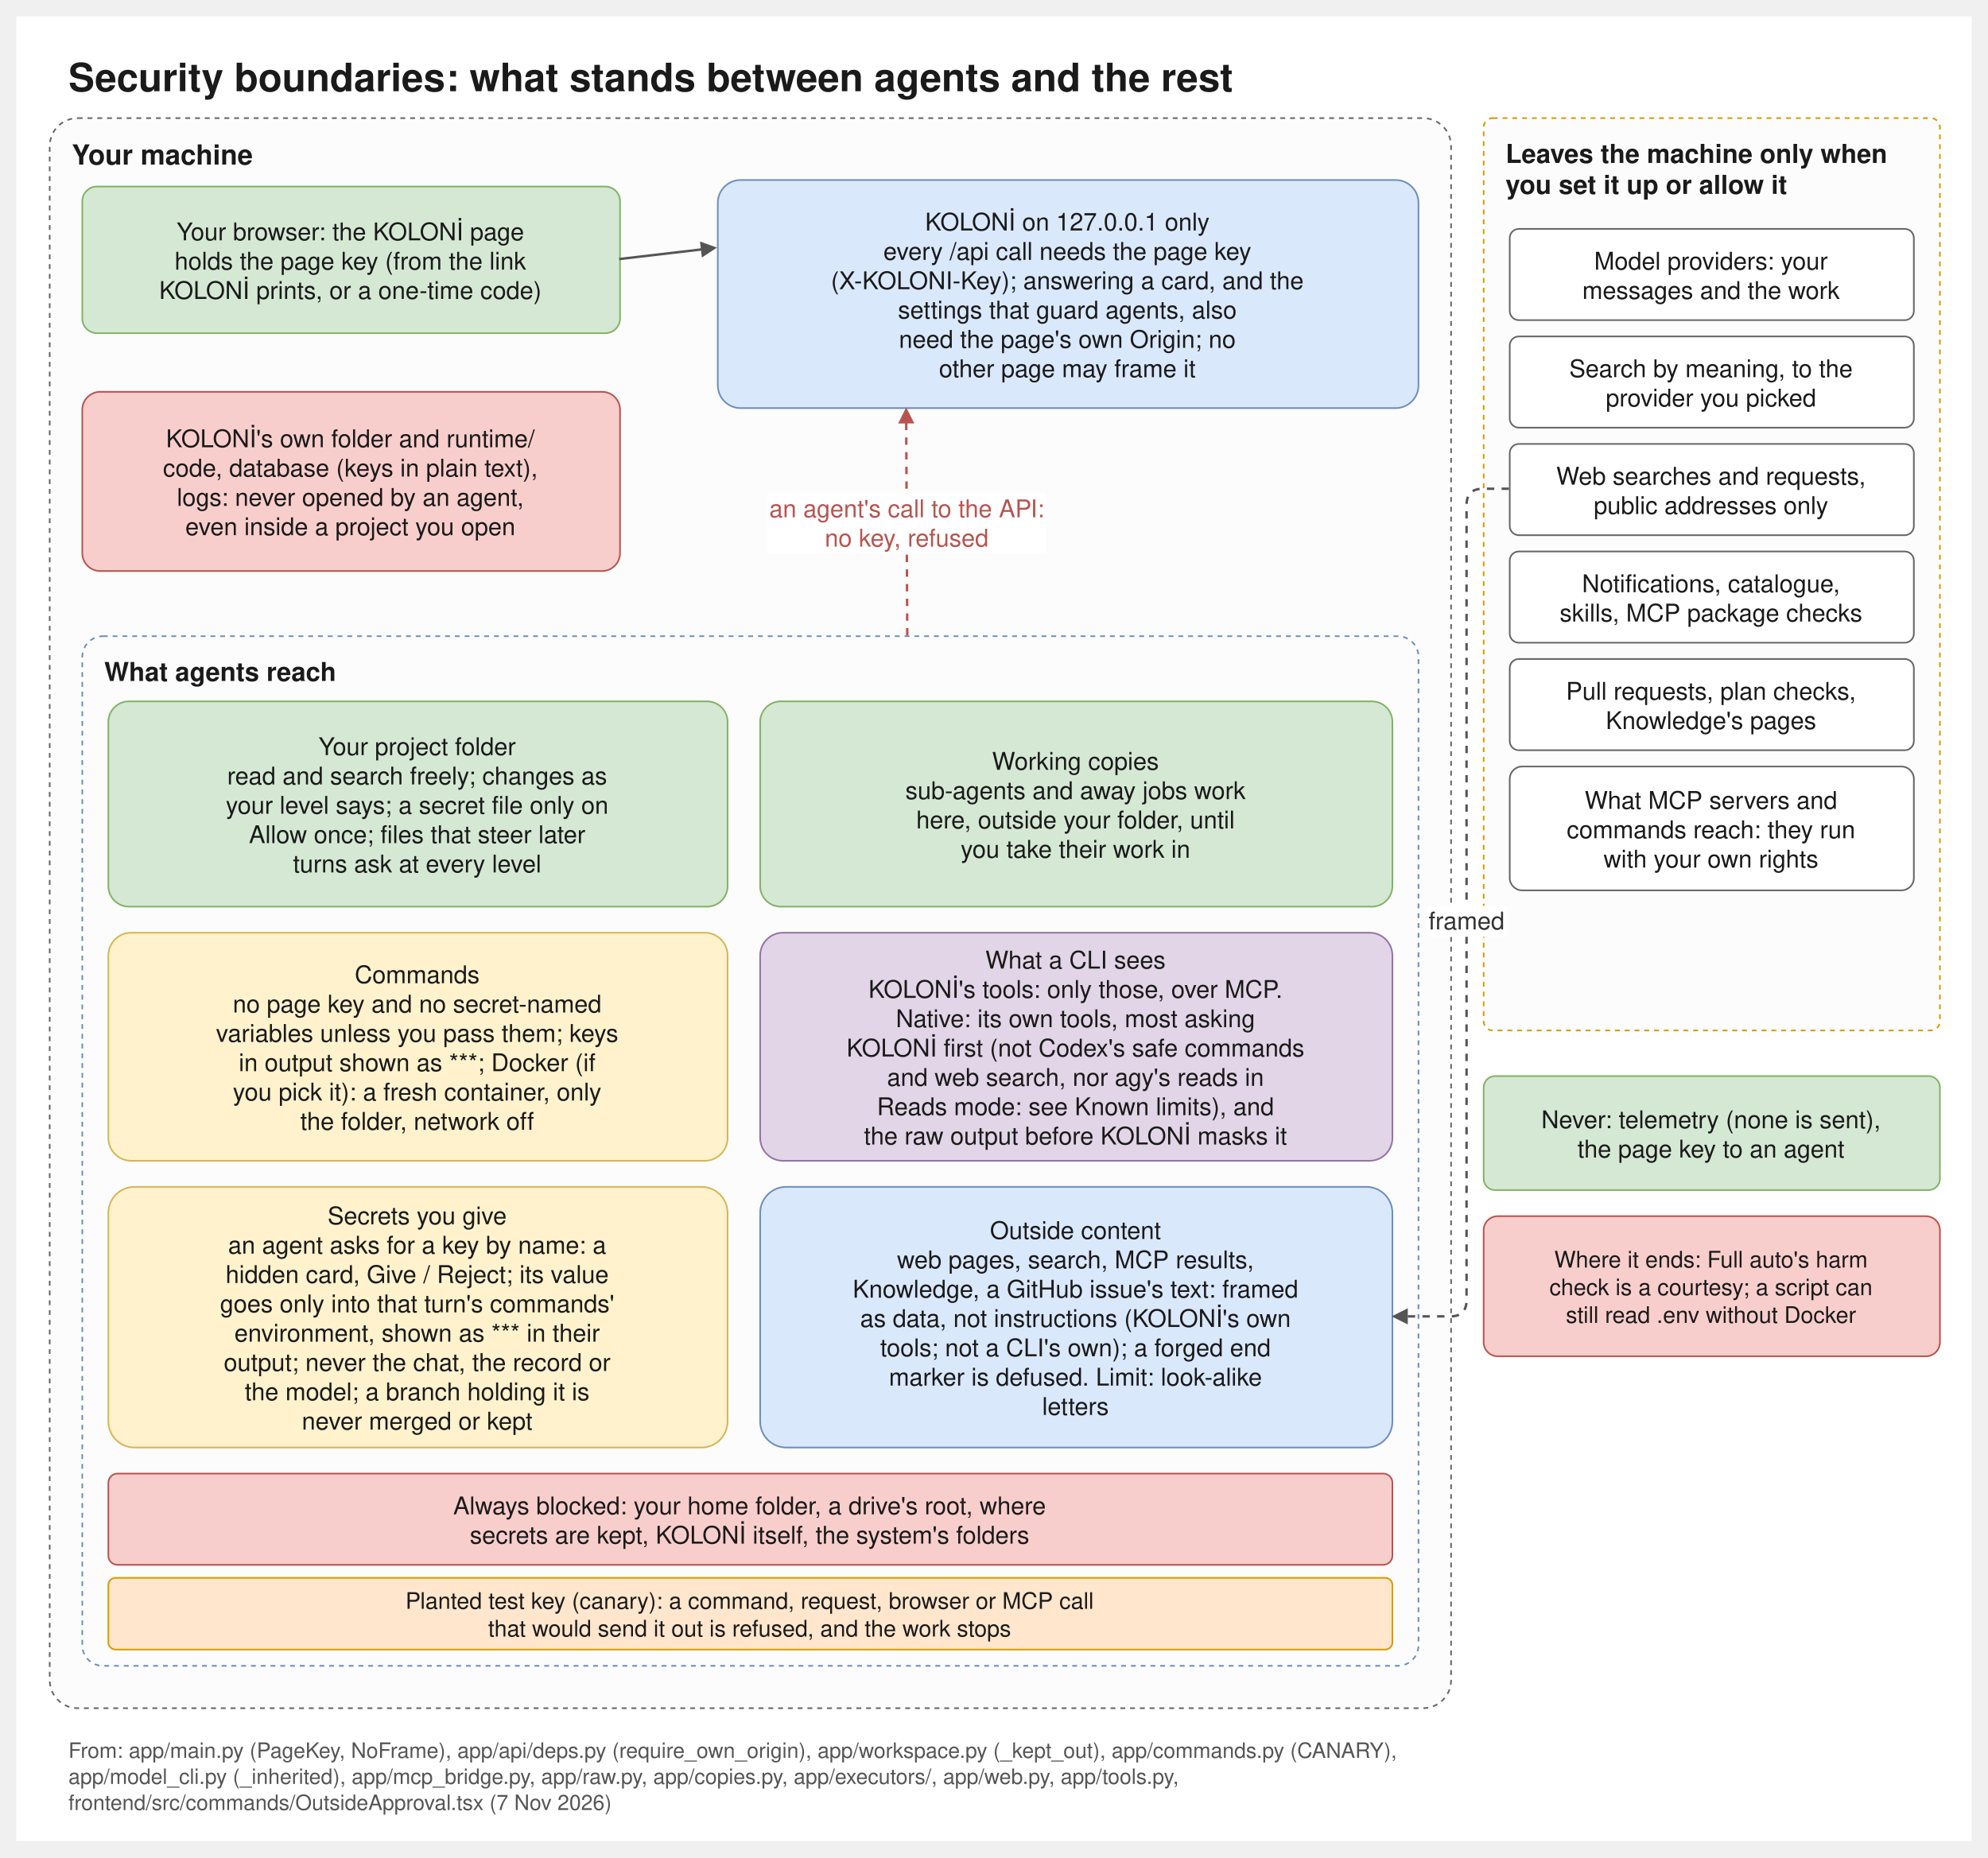
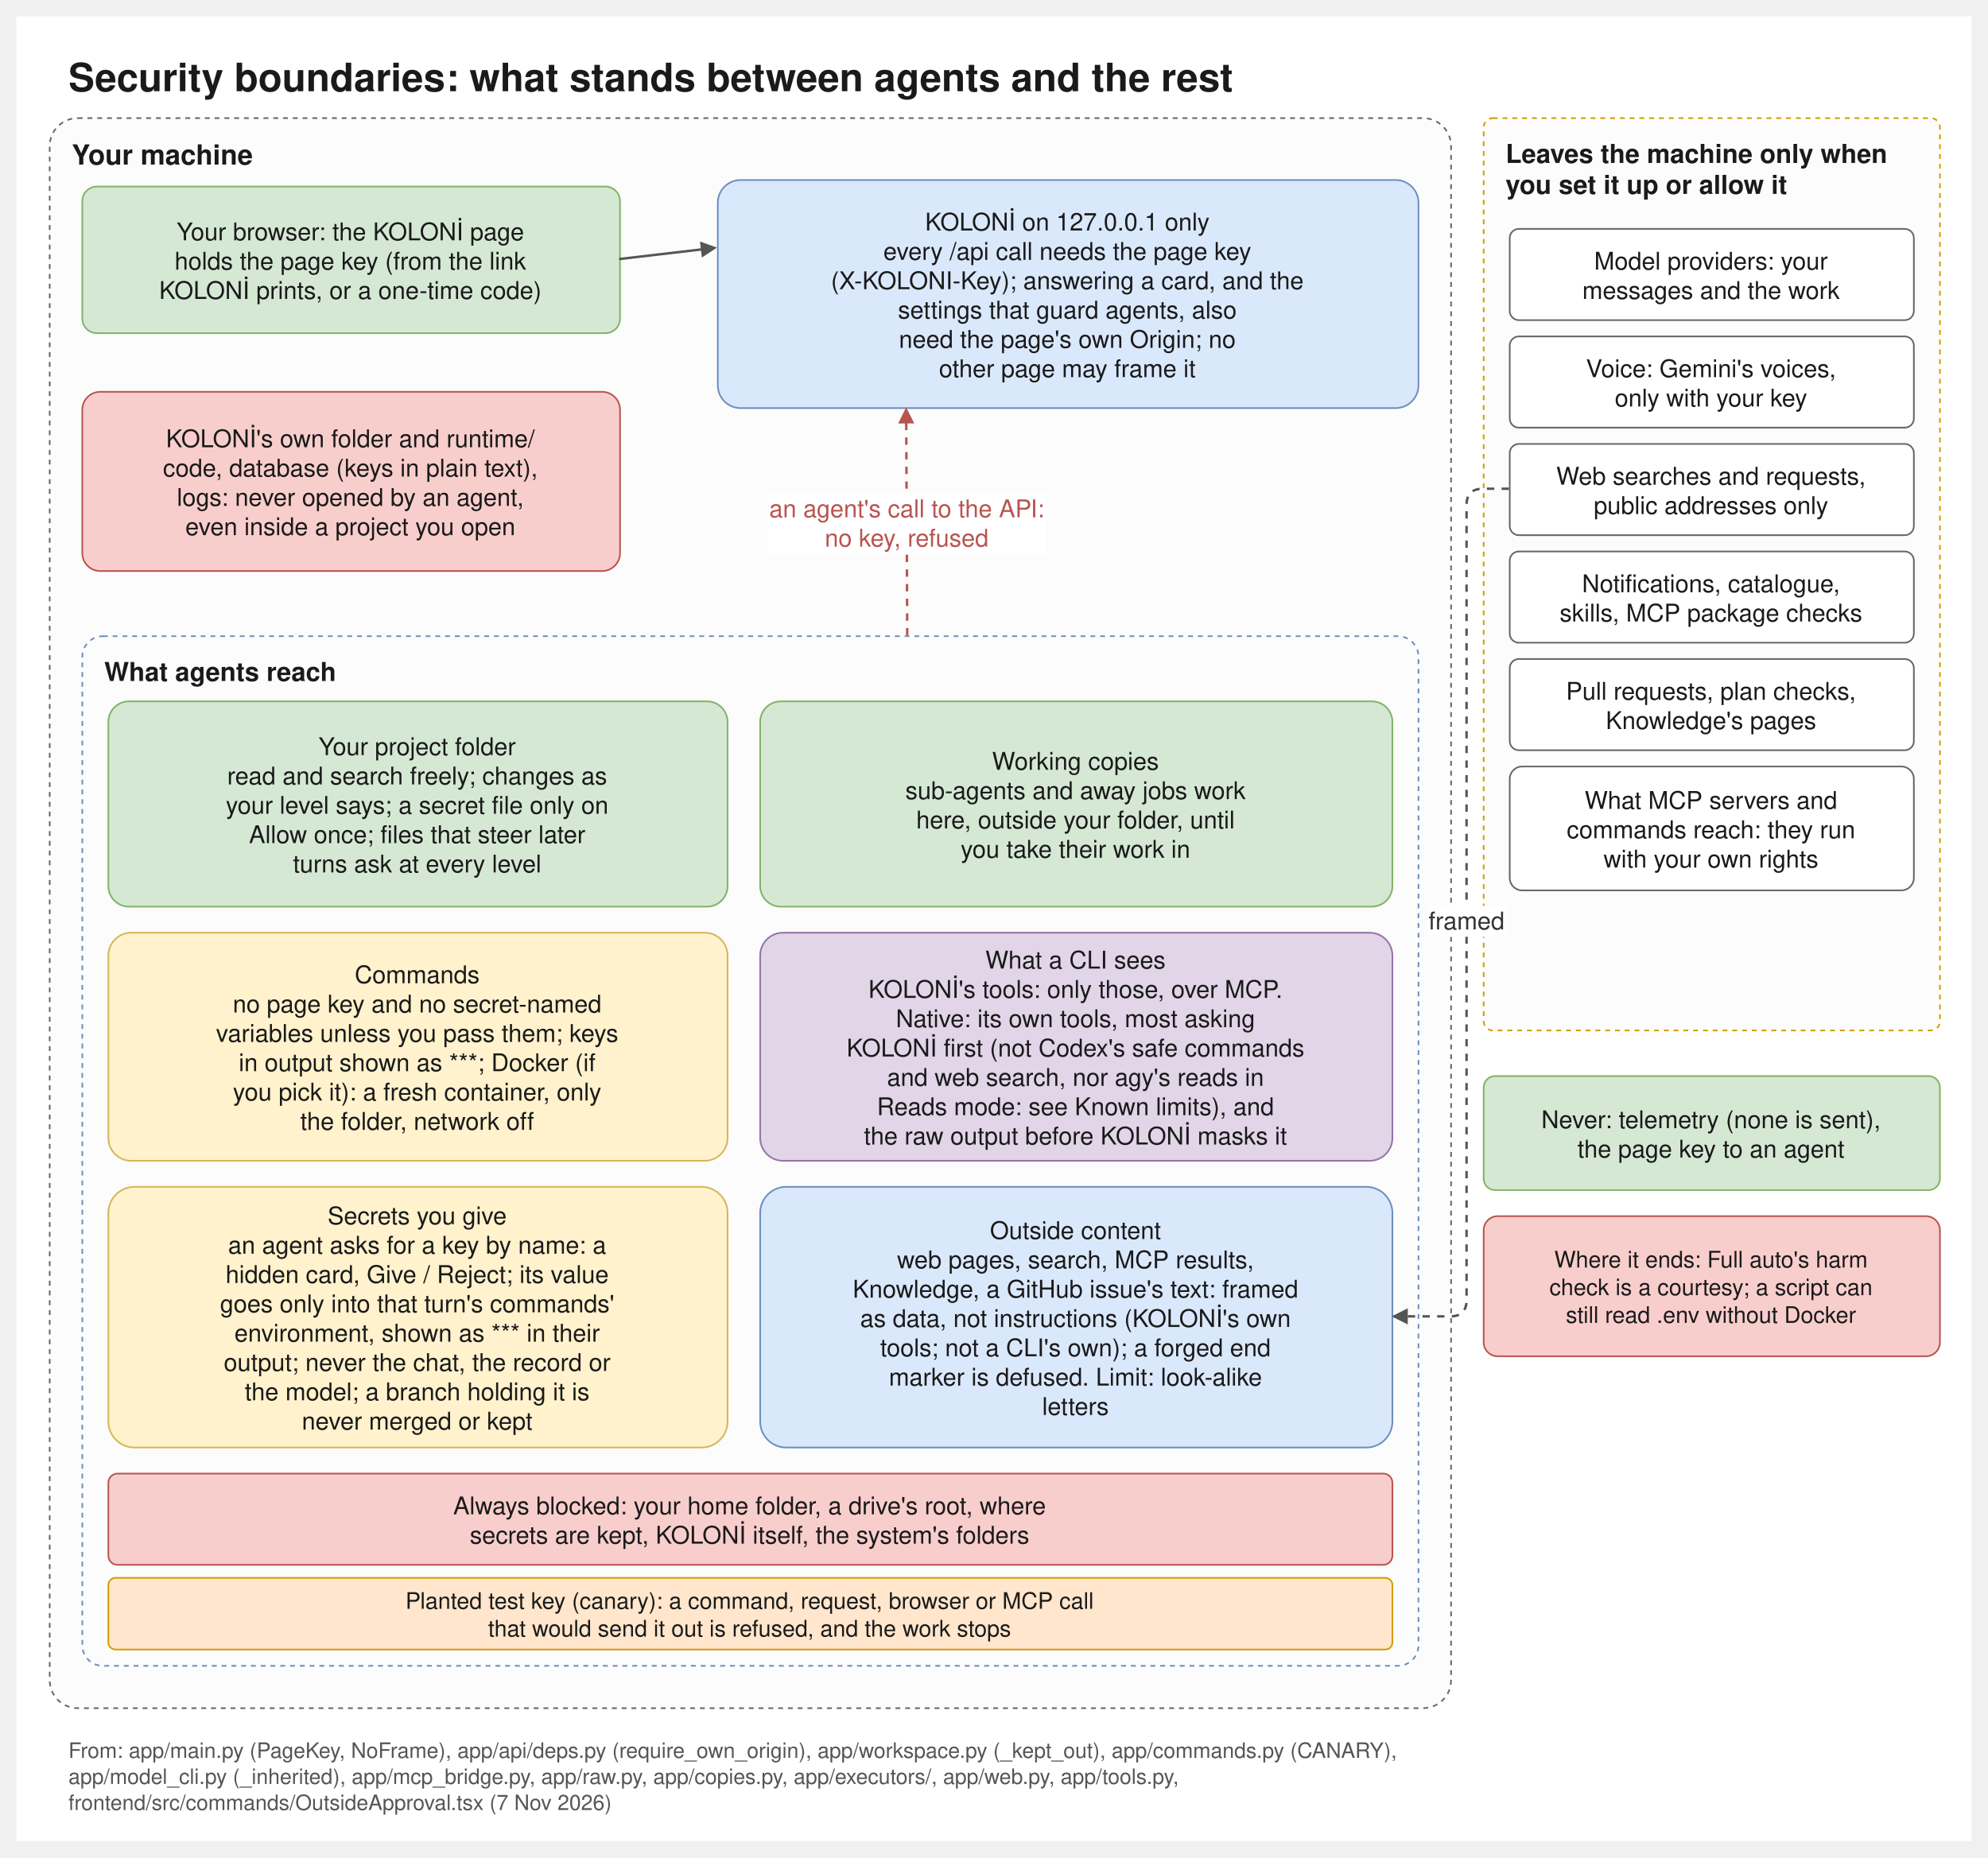
<svg xmlns="http://www.w3.org/2000/svg" style="background: transparent; background-color: transparent;" version="1.1" width="1220px" height="1140px" viewBox="0 0 1220 1140">
  <defs />
  <g>
    <g data-cell-id="0">
      <g data-cell-id="1">
        <g data-cell-id="backdrop">
          <g>
            <rect x="10" y="10" width="1200" height="1120" fill="#ffffff" stroke="none" pointer-events="all" style="fill: light-dark(rgb(255, 255, 255), rgb(18, 18, 18));" />
          </g>
        </g>
        <g data-cell-id="title">
          <g>
            <rect x="40" y="26" width="1140" height="36" fill="none" stroke="none" pointer-events="all" />
          </g>
          <g>
            <g fill="#1a1a1a" font-family="Helvetica" font-weight="bold" text-anchor="start" font-size="24px" style="fill: light-dark(rgb(26, 26, 26), rgb(215, 215, 215));">
              <text x="42" y="56">Security boundaries: what stands between agents and the rest</text>
            </g>
          </g>
        </g>
        <g data-cell-id="machine">
          <g transform="translate(0.5,0.5)">
            <rect x="30" y="72" width="860" height="976" rx="17.2" ry="17.2" fill="#fcfcfc" stroke="#666666" stroke-dasharray="3 3" pointer-events="all" style="fill: light-dark(rgb(252, 252, 252), rgb(20, 20, 20)); stroke: light-dark(rgb(102, 102, 102), rgb(149, 149, 149));" />
          </g>
          <g>
            <g fill="#1a1a1a" font-family="Helvetica" font-weight="bold" text-anchor="start" font-size="17px" style="fill: light-dark(rgb(26, 26, 26), rgb(215, 215, 215));">
              <text x="44" y="101">Your machine</text>
            </g>
          </g>
        </g>
        <g data-cell-id="page">
          <g transform="translate(0.5,0.5)">
            <rect x="50" y="114" width="330" height="90" rx="9" ry="9" fill="#d5e8d4" stroke="#82b366" pointer-events="all" style="fill: light-dark(rgb(213, 232, 212), rgb(31, 47, 30)); stroke: light-dark(rgb(130, 179, 102), rgb(68, 110, 44));" />
          </g>
          <g>
            <g fill="#1a1a1a" font-family="Helvetica" text-anchor="middle" font-size="15px" style="fill: light-dark(rgb(26, 26, 26), rgb(215, 215, 215));">
              <text x="215" y="147.5">Your browser: the KOLONİ page</text>
              <text x="215" y="165.5">holds the page key (from the link</text>
              <text x="215" y="183.5">KOLONİ prints, or a one-time code)</text>
            </g>
          </g>
        </g>
        <g data-cell-id="koloni">
          <g transform="translate(0.5,0.5)">
            <rect x="440" y="110" width="430" height="140" rx="14" ry="14" fill="#dae8fc" stroke="#6c8ebf" pointer-events="all" style="fill: light-dark(rgb(218, 232, 252), rgb(29, 41, 59)); stroke: light-dark(rgb(108, 142, 191), rgb(92, 121, 163));" />
          </g>
          <g>
            <g fill="#1a1a1a" font-family="Helvetica" text-anchor="middle" font-size="15px" style="fill: light-dark(rgb(26, 26, 26), rgb(215, 215, 215));">
              <text x="655" y="141.5">KOLONİ on 127.0.0.1 only</text>
              <text x="655" y="159.5">every /api call needs the page key</text>
              <text x="655" y="177.5">(X-KOLONI-Key); answering a card, and the</text>
              <text x="655" y="195.5">settings that guard agents, also</text>
              <text x="655" y="213.5">need the page's own Origin; no</text>
              <text x="655" y="231.5">other page may frame it</text>
            </g>
          </g>
        </g>
        <g data-cell-id="e5">
          <g>
            <path d="M 380 159 L 430.88 153.06" fill="none" stroke="#555555" stroke-width="1.5" stroke-miterlimit="10" pointer-events="stroke" style="stroke: light-dark(rgb(85, 85, 85), rgb(164, 164, 164));" />
            <path d="M 438.33 152.19 L 431.32 156.79 L 430.45 149.34 Z" fill="#555555" stroke="#555555" stroke-width="1.5" stroke-miterlimit="10" pointer-events="all" style="fill: light-dark(rgb(85, 85, 85), rgb(164, 164, 164)); stroke: light-dark(rgb(85, 85, 85), rgb(164, 164, 164));" />
          </g>
        </g>
        <g data-cell-id="own">
          <g transform="translate(0.5,0.5)">
            <rect x="50" y="240" width="330" height="110" rx="11" ry="11" fill="#f8cecc" stroke="#b85450" pointer-events="all" style="fill: light-dark(rgb(248, 206, 204), rgb(81, 45, 43)); stroke: light-dark(rgb(184, 84, 80), rgb(215, 129, 126));" />
          </g>
          <g>
            <g fill="#1a1a1a" font-family="Helvetica" text-anchor="middle" font-size="15px" style="fill: light-dark(rgb(26, 26, 26), rgb(215, 215, 215));">
              <text x="215" y="274.5">KOLONİ's own folder and runtime/</text>
              <text x="215" y="292.5">code, database (keys in plain text),</text>
              <text x="215" y="310.5">logs: never opened by an agent,</text>
              <text x="215" y="328.5">even inside a project you open</text>
            </g>
          </g>
        </g>
        <g data-cell-id="agents">
          <g transform="translate(0.5,0.5)">
            <rect x="50" y="390" width="820" height="632" rx="12.64" ry="12.64" fill="#fcfcfc" stroke="#6c8ebf" stroke-dasharray="3 3" pointer-events="all" style="fill: light-dark(rgb(252, 252, 252), rgb(20, 20, 20)); stroke: light-dark(rgb(108, 142, 191), rgb(92, 121, 163));" />
          </g>
          <g>
            <g fill="#1a1a1a" font-family="Helvetica" font-weight="bold" text-anchor="start" font-size="16px" style="fill: light-dark(rgb(26, 26, 26), rgb(215, 215, 215));">
              <text x="64" y="418">What agents reach</text>
            </g>
          </g>
        </g>
        <g data-cell-id="proj">
          <g transform="translate(0.5,0.5)">
            <rect x="66" y="430" width="380" height="126" rx="12.6" ry="12.6" fill="#d5e8d4" stroke="#82b366" pointer-events="all" style="fill: light-dark(rgb(213, 232, 212), rgb(31, 47, 30)); stroke: light-dark(rgb(130, 179, 102), rgb(68, 110, 44));" />
          </g>
          <g>
            <g fill="#1a1a1a" font-family="Helvetica" text-anchor="middle" font-size="15px" style="fill: light-dark(rgb(26, 26, 26), rgb(215, 215, 215));">
              <text x="256" y="463.5">Your project folder</text>
              <text x="256" y="481.5">read and search freely; changes as</text>
              <text x="256" y="499.5">your level says; a secret file only on</text>
              <text x="256" y="517.5">Allow once; files that steer later</text>
              <text x="256" y="535.5">turns ask at every level</text>
            </g>
          </g>
        </g>
        <g data-cell-id="copies">
          <g transform="translate(0.5,0.5)">
            <rect x="466" y="430" width="388" height="126" rx="12.6" ry="12.6" fill="#d5e8d4" stroke="#82b366" pointer-events="all" style="fill: light-dark(rgb(213, 232, 212), rgb(31, 47, 30)); stroke: light-dark(rgb(130, 179, 102), rgb(68, 110, 44));" />
          </g>
          <g>
            <g fill="#1a1a1a" font-family="Helvetica" text-anchor="middle" font-size="15px" style="fill: light-dark(rgb(26, 26, 26), rgb(215, 215, 215));">
              <text x="660" y="472.5">Working copies</text>
              <text x="660" y="490.5">sub-agents and away jobs work</text>
              <text x="660" y="508.5">here, outside your folder, until</text>
              <text x="660" y="526.5">you take their work in</text>
            </g>
          </g>
        </g>
        <g data-cell-id="cmd">
          <g transform="translate(0.5,0.5)">
            <rect x="66" y="572" width="380" height="140" rx="14" ry="14" fill="#fff2cc" stroke="#d6b656" pointer-events="all" style="fill: light-dark(rgb(255, 242, 204), rgb(40, 29, 0)); stroke: light-dark(rgb(214, 182, 86), rgb(109, 81, 0));" />
          </g>
          <g>
            <g fill="#1a1a1a" font-family="Helvetica" text-anchor="middle" font-size="15px" style="fill: light-dark(rgb(26, 26, 26), rgb(215, 215, 215));">
              <text x="256" y="603.5">Commands</text>
              <text x="256" y="621.5">no page key and no secret-named</text>
              <text x="256" y="639.5">variables unless you pass them; keys</text>
              <text x="256" y="657.5">in output shown as ***; Docker (if</text>
              <text x="256" y="675.5">you pick it): a fresh container, only</text>
              <text x="256" y="693.5">the folder, network off</text>
            </g>
          </g>
        </g>
        <g data-cell-id="cli">
          <g transform="translate(0.5,0.5)">
            <rect x="466" y="572" width="388" height="140" rx="14" ry="14" fill="#e1d5e7" stroke="#9673a6" pointer-events="all" style="fill: light-dark(rgb(225, 213, 231), rgb(57, 47, 63)); stroke: light-dark(rgb(150, 115, 166), rgb(149, 119, 163));" />
          </g>
          <g>
            <g fill="#1a1a1a" font-family="Helvetica" text-anchor="middle" font-size="15px" style="fill: light-dark(rgb(26, 26, 26), rgb(215, 215, 215));">
              <text x="660" y="594.5">What a CLI sees</text>
              <text x="660" y="612.5">KOLONİ's tools: only those, over MCP.</text>
              <text x="660" y="630.5">Native: its own tools, most asking</text>
              <text x="660" y="648.5">KOLONİ first (not Codex's safe commands</text>
              <text x="660" y="666.5">and web search, nor agy's reads in</text>
              <text x="660" y="684.5">Reads mode: see Known limits), and</text>
              <text x="660" y="702.5">the raw output before KOLONİ masks it</text>
            </g>
          </g>
        </g>
        <g data-cell-id="secrets">
          <g transform="translate(0.5,0.5)">
            <rect x="66" y="728" width="380" height="160" rx="16" ry="16" fill="#fff2cc" stroke="#d6b656" pointer-events="all" style="fill: light-dark(rgb(255, 242, 204), rgb(40, 29, 0)); stroke: light-dark(rgb(214, 182, 86), rgb(109, 81, 0));" />
          </g>
          <g>
            <g fill="#1a1a1a" font-family="Helvetica" text-anchor="middle" font-size="15px" style="fill: light-dark(rgb(26, 26, 26), rgb(215, 215, 215));">
              <text x="256" y="751.5">Secrets you give</text>
              <text x="256" y="769.5">an agent asks for a key by name: a</text>
              <text x="256" y="787.5">hidden card, Give / Reject; its value</text>
              <text x="256" y="805.5">goes only into that turn's commands'</text>
              <text x="256" y="823.5">environment, shown as *** in their</text>
              <text x="256" y="841.5">output; never the chat, the record or</text>
              <text x="256" y="859.5">the model; a branch holding it is</text>
              <text x="256" y="877.5">never merged or kept</text>
            </g>
          </g>
        </g>
        <g data-cell-id="outside">
          <g transform="translate(0.5,0.5)">
            <rect x="466" y="728" width="388" height="160" rx="16" ry="16" fill="#dae8fc" stroke="#6c8ebf" pointer-events="all" style="fill: light-dark(rgb(218, 232, 252), rgb(29, 41, 59)); stroke: light-dark(rgb(108, 142, 191), rgb(92, 121, 163));" />
          </g>
          <g>
            <g fill="#1a1a1a" font-family="Helvetica" text-anchor="middle" font-size="15px" style="fill: light-dark(rgb(26, 26, 26), rgb(215, 215, 215));">
              <text x="660" y="760.5">Outside content</text>
              <text x="660" y="778.5">web pages, search, MCP results,</text>
              <text x="660" y="796.5">Knowledge, a GitHub issue's text: framed</text>
              <text x="660" y="814.5">as data, not instructions (KOLONİ's own</text>
              <text x="660" y="832.5">tools; not a CLI's own); a forged end</text>
              <text x="660" y="850.5">marker is defused. Limit: look-alike</text>
              <text x="660" y="868.5">letters</text>
            </g>
          </g>
        </g>
        <g data-cell-id="blocked">
          <g transform="translate(0.5,0.5)">
            <rect x="66" y="904" width="788" height="56" rx="5.6" ry="5.6" fill="#f8cecc" stroke="#b85450" pointer-events="all" style="fill: light-dark(rgb(248, 206, 204), rgb(81, 45, 43)); stroke: light-dark(rgb(184, 84, 80), rgb(215, 129, 126));" />
          </g>
          <g>
            <g fill="#1a1a1a" font-family="Helvetica" text-anchor="middle" font-size="15px" style="fill: light-dark(rgb(26, 26, 26), rgb(215, 215, 215));">
              <text x="460" y="929.5">Always blocked: your home folder, a drive's root, where</text>
              <text x="460" y="947.5">secrets are kept, KOLONİ itself, the system's folders</text>
            </g>
          </g>
        </g>
        <g data-cell-id="canary">
          <g transform="translate(0.5,0.5)">
            <rect x="66" y="968" width="788" height="44" rx="4.4" ry="4.4" fill="#ffe6cc" stroke="#d79b00" pointer-events="all" style="fill: light-dark(rgb(255, 230, 204), rgb(54, 33, 10)); stroke: light-dark(rgb(215, 155, 0), rgb(153, 101, 0));" />
          </g>
          <g>
            <g fill="#1a1a1a" font-family="Helvetica" text-anchor="middle" font-size="14px" style="fill: light-dark(rgb(26, 26, 26), rgb(215, 215, 215));">
              <text x="460" y="987.5">Planted test key (canary): a command, request, browser or MCP call</text>
              <text x="460" y="1004.5">that would send it out is refused, and the work stops</text>
            </g>
          </g>
        </g>
        <g data-cell-id="e14">
          <g>
            <path d="M 556.76 390 L 556.14 259.18" fill="none" stroke="#b85450" stroke-width="1.5" stroke-miterlimit="10" stroke-dasharray="4.5 4.5" pointer-events="stroke" style="stroke: light-dark(rgb(184, 84, 80), rgb(215, 129, 126));" />
            <path d="M 556.11 251.68 L 559.89 259.16 L 552.39 259.19 Z" fill="#b85450" stroke="#b85450" stroke-width="1.5" stroke-miterlimit="10" pointer-events="all" style="fill: light-dark(rgb(184, 84, 80), rgb(215, 129, 126)); stroke: light-dark(rgb(184, 84, 80), rgb(215, 129, 126));" />
          </g>
          <g>
            <g fill="#b85450" font-family="Helvetica" text-anchor="middle" font-size="15px" style="fill: light-dark(rgb(184, 84, 80), rgb(215, 129, 126));">
              <rect fill="#ffffff" stroke="none" x="471" y="303" width="171" height="37" stroke-width="0" style="fill: light-dark(rgb(255, 255, 255), rgb(18, 18, 18));" />
              <text x="556.43" y="317.5">an agent's call to the API:</text>
              <text x="556.43" y="335.5">no key, refused</text>
            </g>
          </g>
        </g>
        <g data-cell-id="out">
          <g transform="translate(0.5,0.5)">
            <rect x="910" y="72" width="280" height="560" rx="5.6" ry="5.6" fill="#fcfcfc" stroke="#d79b00" stroke-dasharray="3 3" pointer-events="all" style="fill: light-dark(rgb(252, 252, 252), rgb(20, 20, 20)); stroke: light-dark(rgb(215, 155, 0), rgb(153, 101, 0));" />
          </g>
          <g>
            <g fill="#1a1a1a" font-family="Helvetica" font-weight="bold" text-anchor="start" font-size="16px" style="fill: light-dark(rgb(26, 26, 26), rgb(215, 215, 215));">
              <text x="924" y="100">Leaves the machine only when</text>
              <text x="924" y="119">you set it up or allow it</text>
            </g>
          </g>
        </g>
        <g data-cell-id="o1">
          <g transform="translate(0.5,0.5)">
            <rect x="926" y="140" width="248" height="56" rx="5.6" ry="5.6" fill="#ffffff" stroke="#666666" pointer-events="all" style="fill: light-dark(rgb(255, 255, 255), rgb(18, 18, 18)); stroke: light-dark(rgb(102, 102, 102), rgb(149, 149, 149));" />
          </g>
          <g>
            <g fill="#1a1a1a" font-family="Helvetica" text-anchor="middle" font-size="15px" style="fill: light-dark(rgb(26, 26, 26), rgb(215, 215, 215));">
              <text x="1050" y="165.5">Model providers: your</text>
              <text x="1050" y="183.5">messages and the work</text>
            </g>
          </g>
        </g>
        <g data-cell-id="o2">
          <g transform="translate(0.5,0.5)">
            <rect x="926" y="206" width="248" height="56" rx="5.6" ry="5.6" fill="#ffffff" stroke="#666666" pointer-events="all" style="fill: light-dark(rgb(255, 255, 255), rgb(18, 18, 18)); stroke: light-dark(rgb(102, 102, 102), rgb(149, 149, 149));" />
          </g>
          <g>
            <g fill="#1a1a1a" font-family="Helvetica" text-anchor="middle" font-size="15px" style="fill: light-dark(rgb(26, 26, 26), rgb(215, 215, 215));">
-               <text x="1050" y="231.5">Search by meaning, to the</text>
-               <text x="1050" y="249.5">provider you picked</text>
+               <text x="1050" y="231.5">Voice: Gemini's voices,</text>
+               <text x="1050" y="249.5">only with your key</text>
            </g>
          </g>
        </g>
        <g data-cell-id="o3">
          <g transform="translate(0.5,0.5)">
            <rect x="926" y="272" width="248" height="56" rx="5.6" ry="5.6" fill="#ffffff" stroke="#666666" pointer-events="all" style="fill: light-dark(rgb(255, 255, 255), rgb(18, 18, 18)); stroke: light-dark(rgb(102, 102, 102), rgb(149, 149, 149));" />
          </g>
          <g>
            <g fill="#1a1a1a" font-family="Helvetica" text-anchor="middle" font-size="15px" style="fill: light-dark(rgb(26, 26, 26), rgb(215, 215, 215));">
              <text x="1050" y="297.5">Web searches and requests,</text>
              <text x="1050" y="315.5">public addresses only</text>
            </g>
          </g>
        </g>
        <g data-cell-id="o4">
          <g transform="translate(0.5,0.5)">
            <rect x="926" y="338" width="248" height="56" rx="5.6" ry="5.6" fill="#ffffff" stroke="#666666" pointer-events="all" style="fill: light-dark(rgb(255, 255, 255), rgb(18, 18, 18)); stroke: light-dark(rgb(102, 102, 102), rgb(149, 149, 149));" />
          </g>
          <g>
            <g fill="#1a1a1a" font-family="Helvetica" text-anchor="middle" font-size="15px" style="fill: light-dark(rgb(26, 26, 26), rgb(215, 215, 215));">
              <text x="1050" y="363.5">Notifications, catalogue,</text>
              <text x="1050" y="381.5">skills, MCP package checks</text>
            </g>
          </g>
        </g>
        <g data-cell-id="o5">
          <g transform="translate(0.5,0.5)">
            <rect x="926" y="404" width="248" height="56" rx="5.6" ry="5.6" fill="#ffffff" stroke="#666666" pointer-events="all" style="fill: light-dark(rgb(255, 255, 255), rgb(18, 18, 18)); stroke: light-dark(rgb(102, 102, 102), rgb(149, 149, 149));" />
          </g>
          <g>
            <g fill="#1a1a1a" font-family="Helvetica" text-anchor="middle" font-size="15px" style="fill: light-dark(rgb(26, 26, 26), rgb(215, 215, 215));">
              <text x="1050" y="429.5">Pull requests, plan checks,</text>
              <text x="1050" y="447.5">Knowledge's pages</text>
            </g>
          </g>
        </g>
        <g data-cell-id="o6">
          <g transform="translate(0.5,0.5)">
            <rect x="926" y="470" width="248" height="76" rx="7.6" ry="7.6" fill="#ffffff" stroke="#666666" pointer-events="all" style="fill: light-dark(rgb(255, 255, 255), rgb(18, 18, 18)); stroke: light-dark(rgb(102, 102, 102), rgb(149, 149, 149));" />
          </g>
          <g>
            <g fill="#1a1a1a" font-family="Helvetica" text-anchor="middle" font-size="15px" style="fill: light-dark(rgb(26, 26, 26), rgb(215, 215, 215));">
              <text x="1050" y="496.5">What MCP servers and</text>
              <text x="1050" y="514.5">commands reach: they run</text>
              <text x="1050" y="532.5">with your own rights</text>
            </g>
          </g>
        </g>
        <g data-cell-id="never">
          <g transform="translate(0.5,0.5)">
            <rect x="910" y="660" width="280" height="70" rx="7" ry="7" fill="#d5e8d4" stroke="#82b366" pointer-events="all" style="fill: light-dark(rgb(213, 232, 212), rgb(31, 47, 30)); stroke: light-dark(rgb(130, 179, 102), rgb(68, 110, 44));" />
          </g>
          <g>
            <g fill="#1a1a1a" font-family="Helvetica" text-anchor="middle" font-size="15px" style="fill: light-dark(rgb(26, 26, 26), rgb(215, 215, 215));">
              <text x="1050" y="692.5">Never: telemetry (none is sent),</text>
              <text x="1050" y="710.5">the page key to an agent</text>
            </g>
          </g>
        </g>
        <g data-cell-id="limit">
          <g transform="translate(0.5,0.5)">
            <rect x="910" y="746" width="280" height="86" rx="8.6" ry="8.6" fill="#f8cecc" stroke="#b85450" pointer-events="all" style="fill: light-dark(rgb(248, 206, 204), rgb(81, 45, 43)); stroke: light-dark(rgb(184, 84, 80), rgb(215, 129, 126));" />
          </g>
          <g>
            <g fill="#1a1a1a" font-family="Helvetica" text-anchor="middle" font-size="14px" style="fill: light-dark(rgb(26, 26, 26), rgb(215, 215, 215));">
              <text x="1050" y="778">Where it ends: Full auto's harm</text>
              <text x="1050" y="795">check is a courtesy; a script can</text>
              <text x="1050" y="812">still read .env without Docker</text>
            </g>
          </g>
        </g>
        <g data-cell-id="e40">
          <g>
            <path d="M 926 300 L 910 300 Q 900 300 900 310 L 900 798 Q 900 808 890 808 L 863.18 808" fill="none" stroke="#555555" stroke-width="1.5" stroke-miterlimit="10" stroke-dasharray="4.5 4.5" pointer-events="stroke" style="stroke: light-dark(rgb(85, 85, 85), rgb(164, 164, 164));" />
            <path d="M 855.68 808 L 863.18 804.25 L 863.18 811.75 Z" fill="#555555" stroke="#555555" stroke-width="1.5" stroke-miterlimit="10" pointer-events="all" style="fill: light-dark(rgb(85, 85, 85), rgb(164, 164, 164)); stroke: light-dark(rgb(85, 85, 85), rgb(164, 164, 164));" />
          </g>
          <g>
            <g fill="#333333" font-family="Helvetica" text-anchor="middle" font-size="15px" style="fill: light-dark(rgb(51, 51, 51), rgb(193, 193, 193));">
              <rect fill="#ffffff" stroke="none" x="876" y="556" width="49" height="19" stroke-width="0" style="fill: light-dark(rgb(255, 255, 255), rgb(18, 18, 18));" />
              <text x="900" y="570.5">framed</text>
            </g>
          </g>
        </g>
        <g data-cell-id="footer">
          <g>
            <rect x="40" y="1060" width="1140" height="60" fill="none" stroke="none" pointer-events="all" />
          </g>
          <g>
            <g fill="#555555" font-family="Helvetica" text-anchor="start" font-size="13px" style="fill: light-dark(rgb(85, 85, 85), rgb(164, 164, 164));">
              <text x="42" y="1079">From: app/main.py (PageKey, NoFrame), app/api/deps.py (require_own_origin), app/workspace.py (_kept_out), app/commands.py (CANARY),</text>
              <text x="42" y="1095">app/model_cli.py (_inherited), app/mcp_bridge.py, app/raw.py, app/copies.py, app/executors/, app/web.py, app/tools.py,</text>
              <text x="42" y="1111">frontend/src/commands/OutsideApproval.tsx (7 Nov 2026)</text>
            </g>
          </g>
        </g>
      </g>
    </g>
  </g>
</svg>
